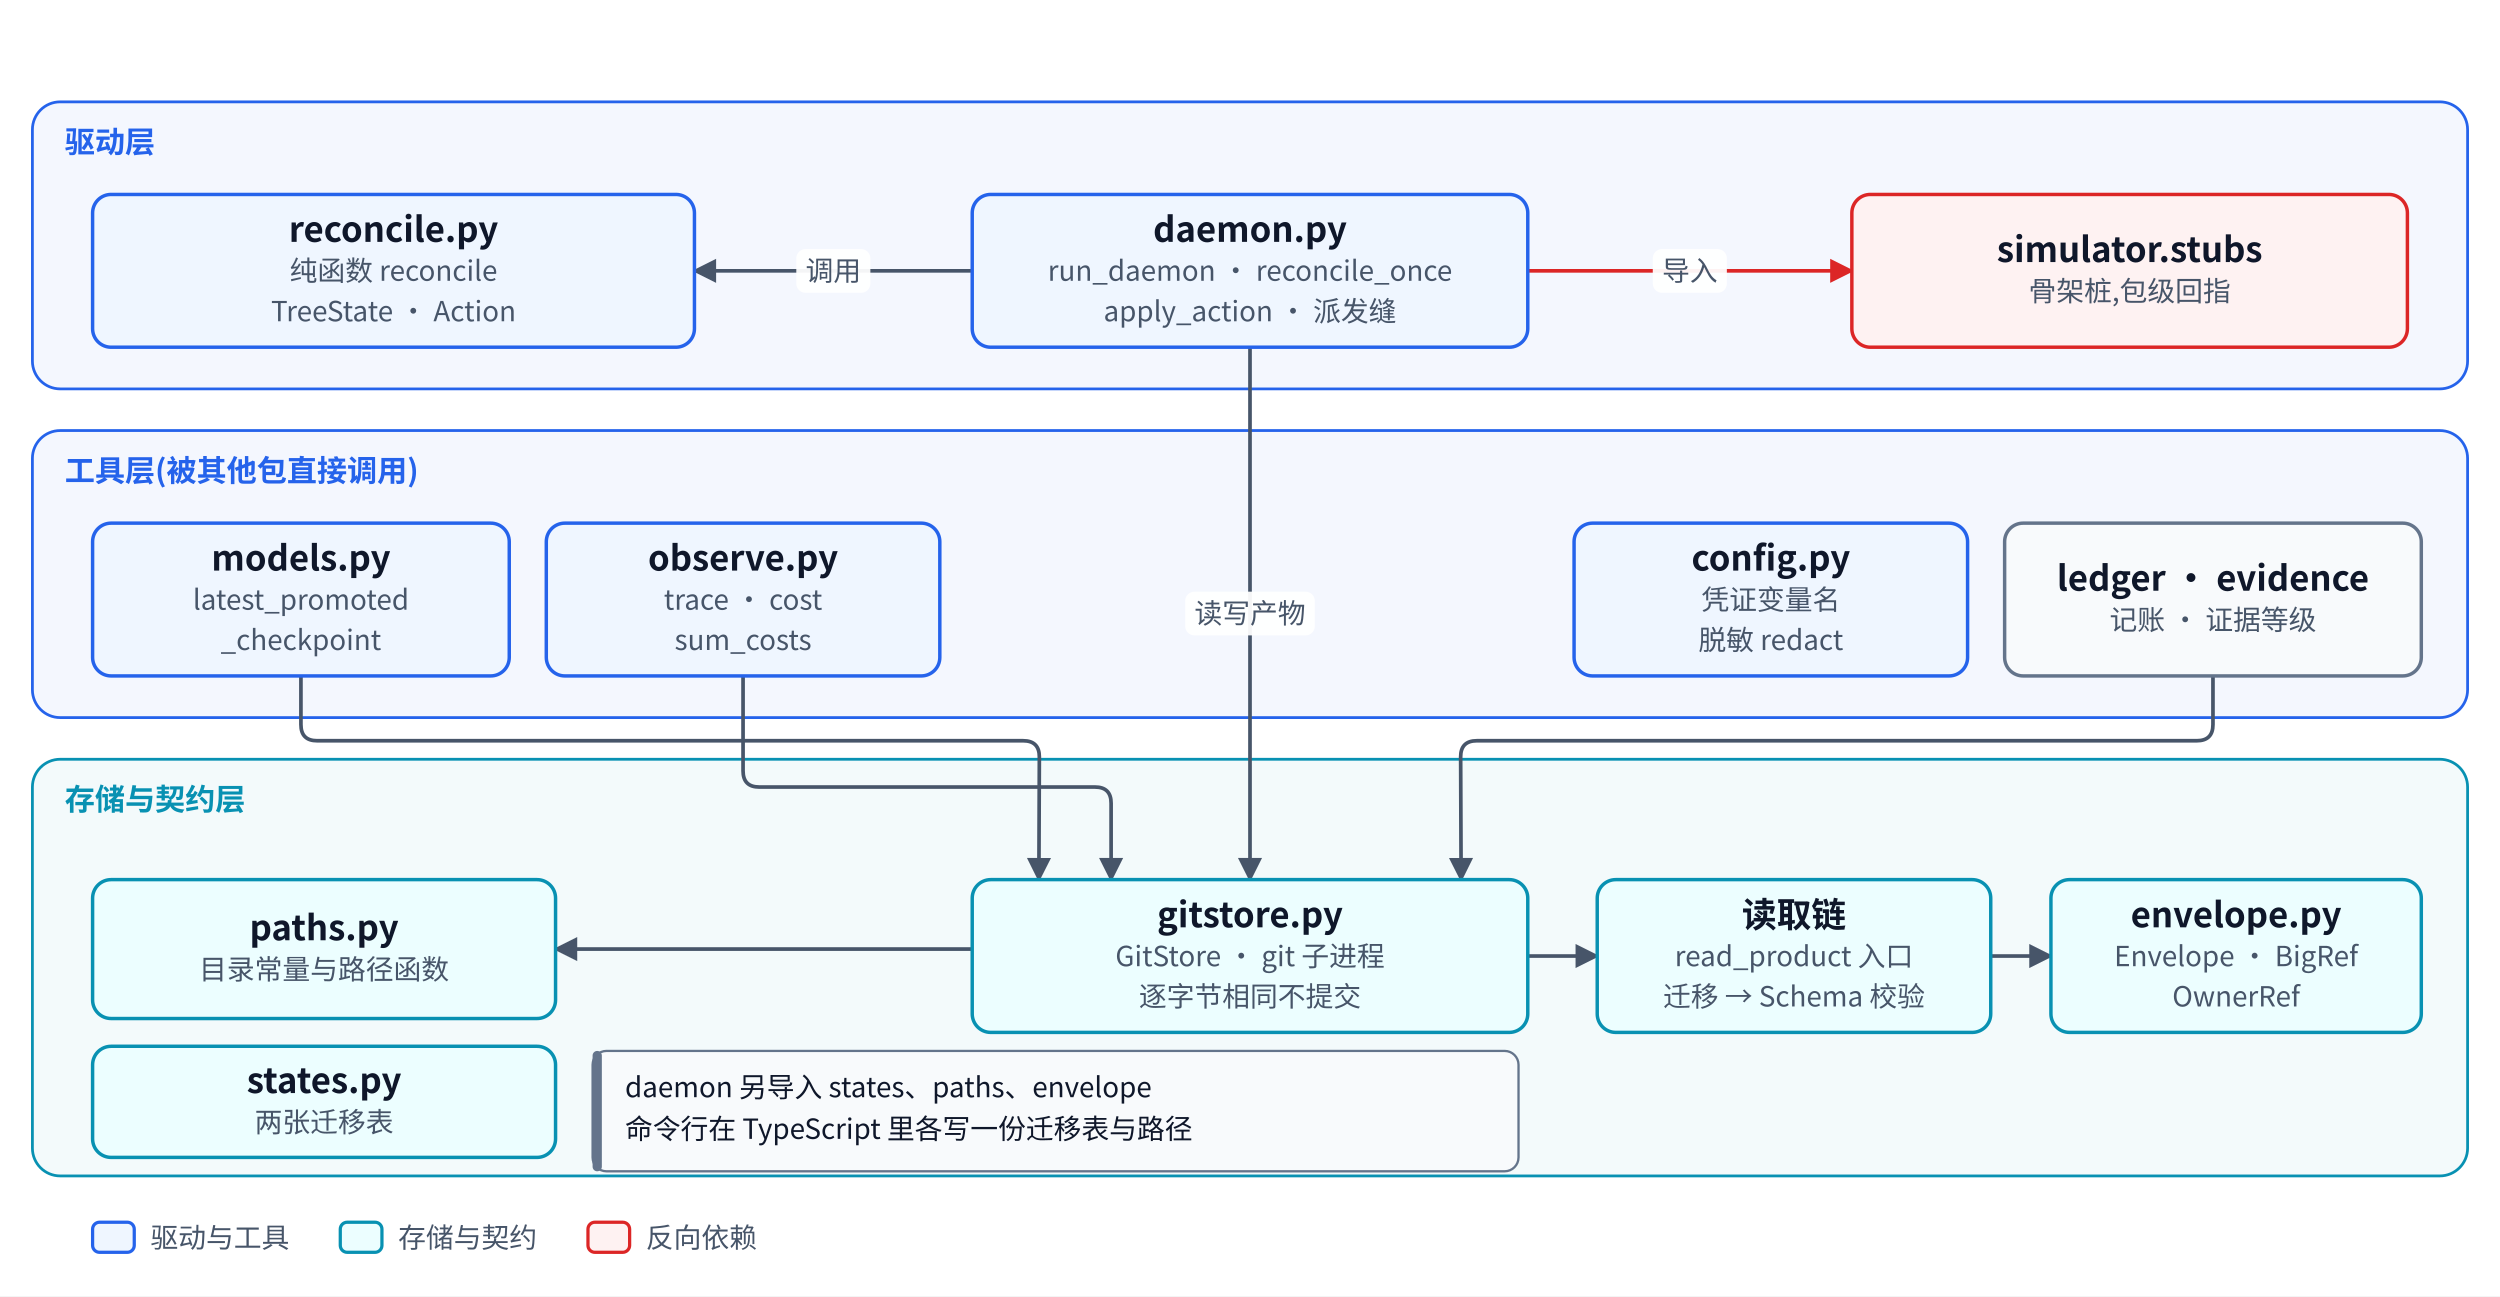
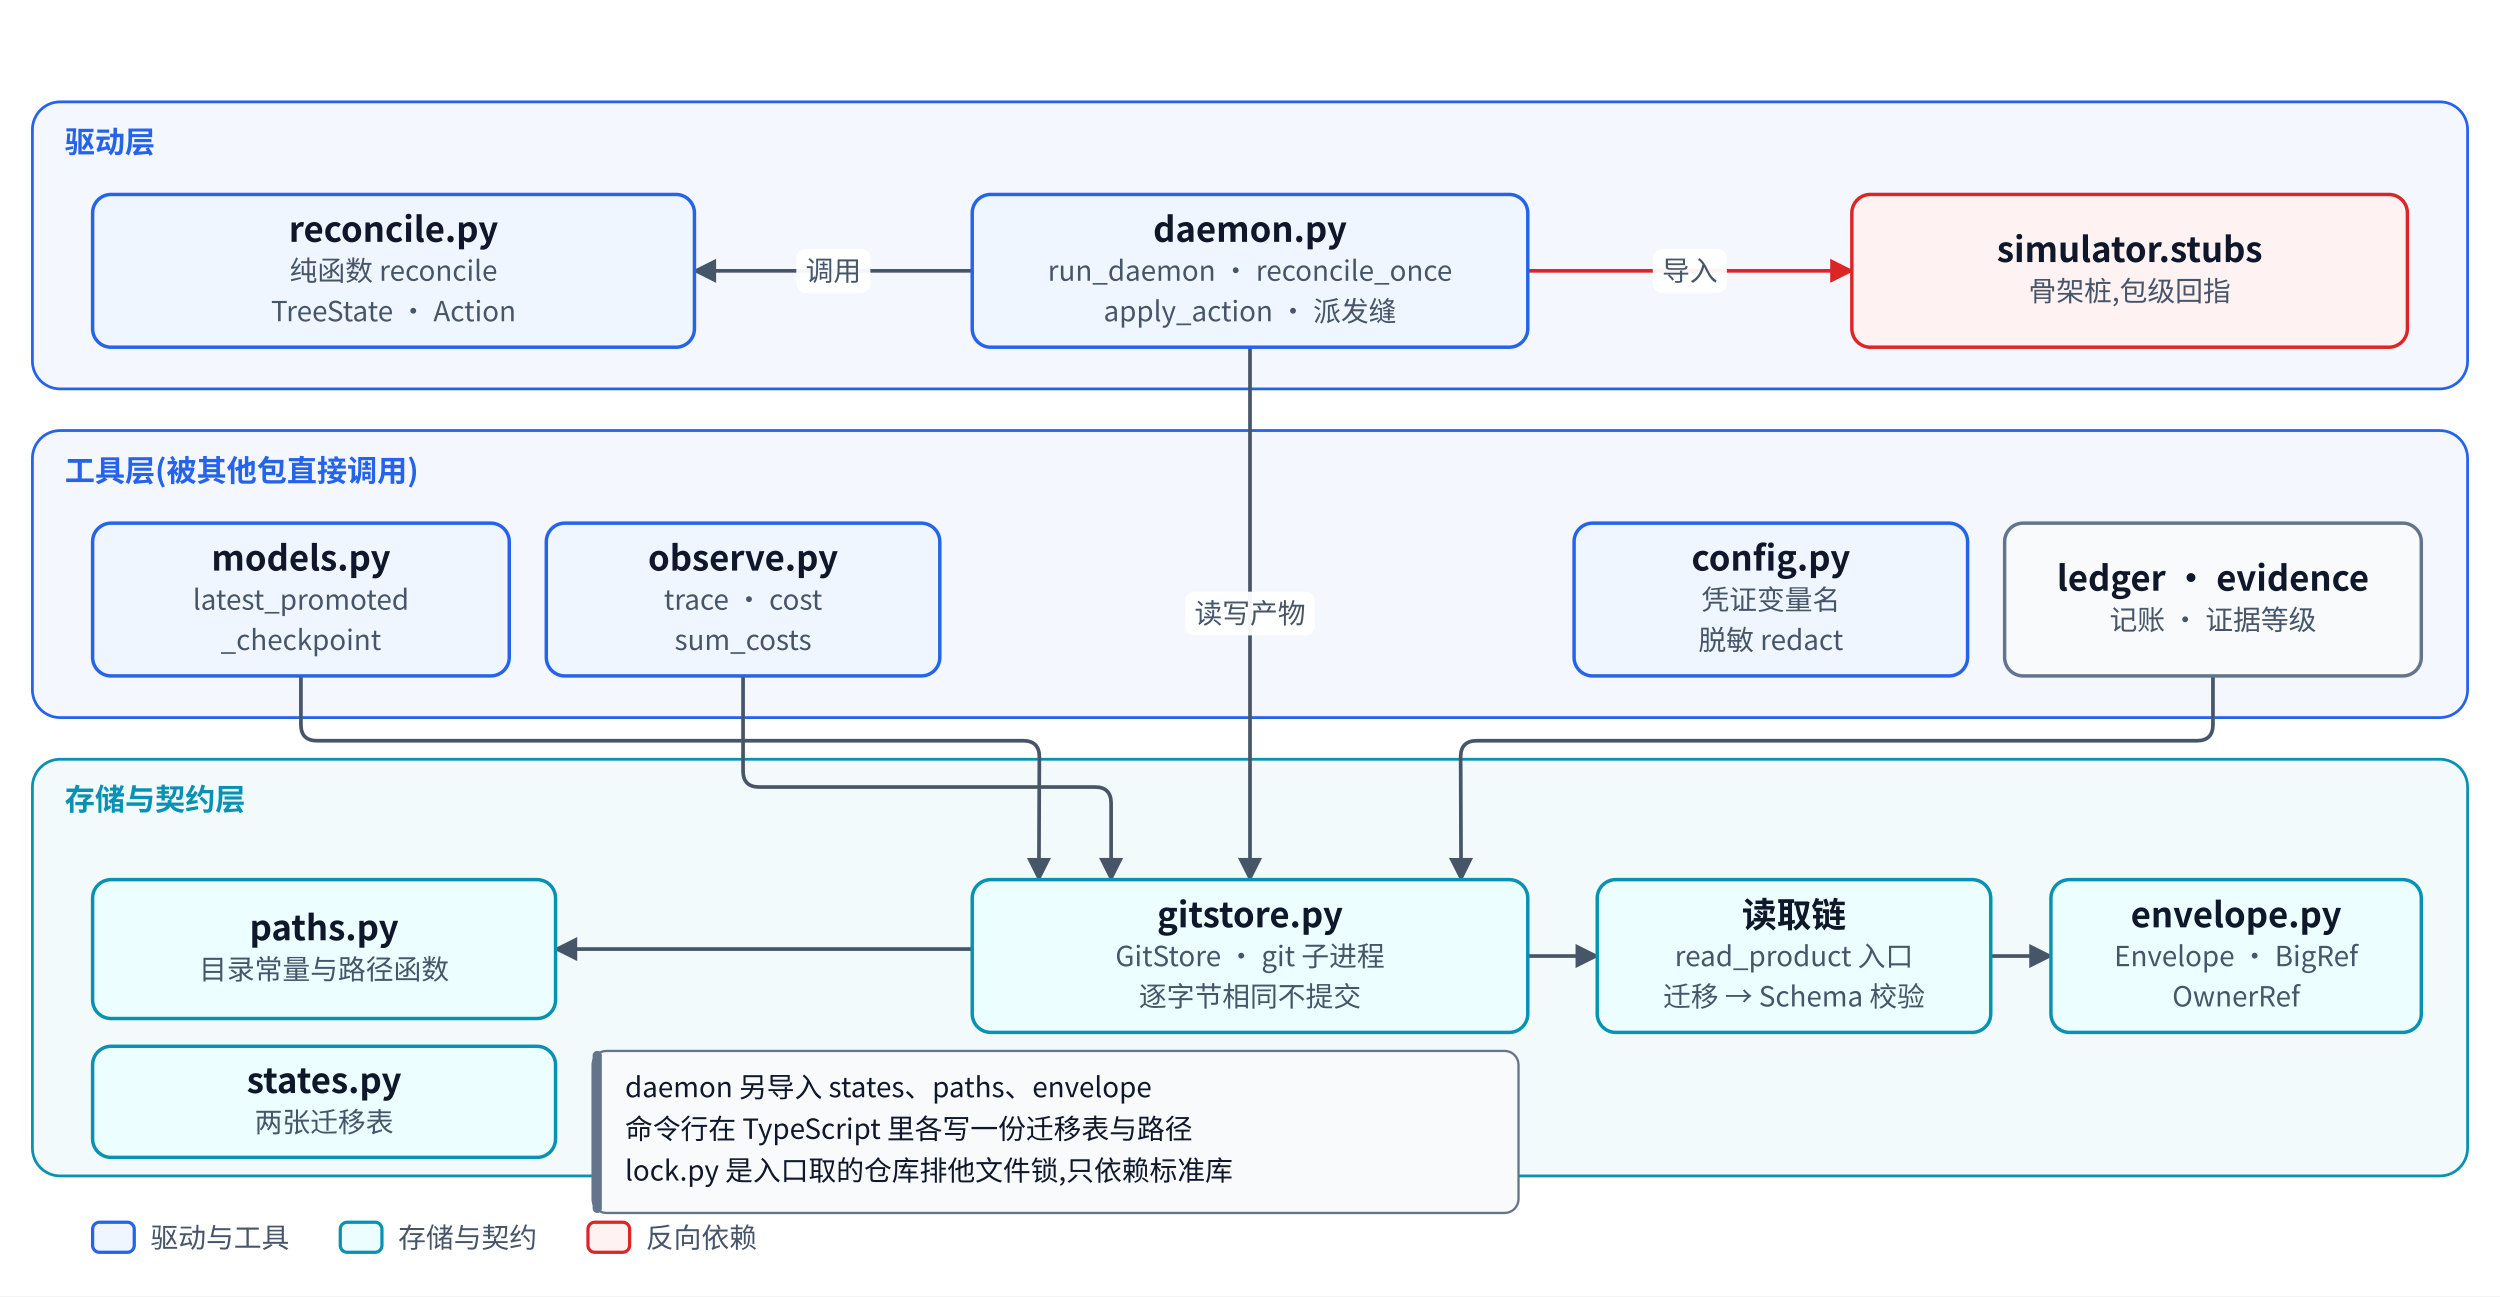
<svg xmlns="http://www.w3.org/2000/svg" viewBox="0 0 1080 560" width="1080" height="560" role="img" aria-labelledby="t d" font-family="-apple-system,BlinkMacSystemFont,'PingFang SC','Hiragino Sans GB','Noto Sans CJK SC','Microsoft YaHei','Segoe UI',Helvetica,Arial,sans-serif">
  <defs>
    <marker id="ah0" viewBox="0 0 10 10" refX="9" refY="5" markerWidth="6.5" markerHeight="6.5" orient="auto-start-reverse">
      <path d="M0,0 L10,5 L0,10 z" fill="#475569" />
    </marker>
    <marker id="ah1" viewBox="0 0 10 10" refX="9" refY="5" markerWidth="6.5" markerHeight="6.5" orient="auto-start-reverse">
      <path d="M0,0 L10,5 L0,10 z" fill="#dc2626" />
    </marker>
  </defs>
  <rect width="1080" height="560" fill="#ffffff" />
  <rect x="14" y="44" width="1052" height="124" rx="12" fill="#2563eb" fill-opacity="0.05" stroke="#2563eb" stroke-width="1.2" />
  <text x="28" y="66" text-anchor="start" font-size="13" font-weight="700" fill="#2563eb">驱动层</text>
  <rect x="14" y="186" width="1052" height="124" rx="12" fill="#2563eb" fill-opacity="0.05" stroke="#2563eb" stroke-width="1.2" />
  <text x="28" y="208" text-anchor="start" font-size="13" font-weight="700" fill="#2563eb">工具层(被其他包直接调用)</text>
  <rect x="14" y="328" width="1052" height="180" rx="12" fill="#0891b2" fill-opacity="0.05" stroke="#0891b2" stroke-width="1.2" />
  <text x="28" y="350" text-anchor="start" font-size="13" font-weight="700" fill="#0891b2">存储与契约层</text>
  <path d="M420.0,117.0 L300.0,117.0" fill="none" stroke="#475569" stroke-width="1.6" stroke-linejoin="round" stroke-linecap="round" marker-end="url(#ah0)" />
  <path d="M660.0,117.0 L800.0,117.0" fill="none" stroke="#dc2626" stroke-width="1.6" stroke-linejoin="round" stroke-linecap="round" marker-end="url(#ah1)" />
  <path d="M540.0,150.0 L540.0,380.0" fill="none" stroke="#475569" stroke-width="1.6" stroke-linejoin="round" stroke-linecap="round" marker-end="url(#ah0)" />
  <path d="M130.0,292.0 L130.0,313.0 Q130.0,320.0 137.0,320.0 L442.0,320.0 Q449.0,320.0 449.0,327.0 L448.8,380.0" fill="none" stroke="#475569" stroke-width="1.6" stroke-linejoin="round" stroke-linecap="round" marker-end="url(#ah0)" />
  <path d="M321.0,292.0 L321.0,333.0 Q321.0,340.0 328.0,340.0 L473.0,340.0 Q480.0,340.0 480.0,347.0 L480.0,380.0" fill="none" stroke="#475569" stroke-width="1.6" stroke-linejoin="round" stroke-linecap="round" marker-end="url(#ah0)" />
  <path d="M956.0,292.0 L956.0,313.0 Q956.0,320.0 949.0,320.0 L638.0,320.0 Q631.0,320.0 631.0,327.0 L631.2,380.0" fill="none" stroke="#475569" stroke-width="1.6" stroke-linejoin="round" stroke-linecap="round" marker-end="url(#ah0)" />
  <path d="M420.0,410.0 L240.0,410.0" fill="none" stroke="#475569" stroke-width="1.6" stroke-linejoin="round" stroke-linecap="round" marker-end="url(#ah0)" />
  <path d="M660.0,413.0 L690.0,413.0" fill="none" stroke="#475569" stroke-width="1.6" stroke-linejoin="round" stroke-linecap="round" marker-end="url(#ah0)" />
  <path d="M860.0,413.0 L886.0,413.0" fill="none" stroke="#475569" stroke-width="1.6" stroke-linejoin="round" stroke-linecap="round" marker-end="url(#ah0)" />
  <rect x="40" y="84" width="260" height="66" rx="8" fill="#eff6ff" stroke="#2563eb" stroke-width="1.5" />
  <text x="170.0" y="104.5" text-anchor="middle" font-size="15" font-weight="700" fill="#0f172a">reconcile.py</text>
  <text x="170.0" y="121.3" text-anchor="middle" font-size="12" fill="#475569">纯函数 reconcile</text>
  <text x="170.0" y="138.8" text-anchor="middle" font-size="12" fill="#475569">TreeState · Action</text>
  <rect x="420" y="84" width="240" height="66" rx="8" fill="#eff6ff" stroke="#2563eb" stroke-width="1.5" />
  <text x="540.0" y="104.5" text-anchor="middle" font-size="15" font-weight="700" fill="#0f172a">daemon.py</text>
  <text x="540.0" y="121.3" text-anchor="middle" font-size="12" fill="#475569">run_daemon · reconcile_once</text>
  <text x="540.0" y="138.8" text-anchor="middle" font-size="12" fill="#475569">apply_action · 派发缝</text>
  <rect x="800" y="84" width="240" height="66" rx="8" fill="#fef2f2" stroke="#dc2626" stroke-width="1.5" />
  <text x="920.0" y="113.2" text-anchor="middle" font-size="15" font-weight="700" fill="#0f172a">simulator.stubs</text>
  <text x="920.0" y="130.1" text-anchor="middle" font-size="12" fill="#475569">骨架桩,包级回指</text>
  <rect x="40" y="226" width="180" height="66" rx="8" fill="#eff6ff" stroke="#2563eb" stroke-width="1.5" />
  <text x="130.0" y="246.5" text-anchor="middle" font-size="15" font-weight="700" fill="#0f172a">models.py</text>
  <text x="130.0" y="263.4" text-anchor="middle" font-size="12" fill="#475569">latest_promoted</text>
  <text x="130.0" y="280.8" text-anchor="middle" font-size="12" fill="#475569">_checkpoint</text>
  <rect x="236" y="226" width="170" height="66" rx="8" fill="#eff6ff" stroke="#2563eb" stroke-width="1.5" />
  <text x="321.0" y="246.5" text-anchor="middle" font-size="15" font-weight="700" fill="#0f172a">observe.py</text>
  <text x="321.0" y="263.4" text-anchor="middle" font-size="12" fill="#475569">trace · cost</text>
  <text x="321.0" y="280.8" text-anchor="middle" font-size="12" fill="#475569">sum_costs</text>
  <rect x="680" y="226" width="170" height="66" rx="8" fill="#eff6ff" stroke="#2563eb" stroke-width="1.5" />
  <text x="765.0" y="246.5" text-anchor="middle" font-size="15" font-weight="700" fill="#0f172a">config.py</text>
  <text x="765.0" y="263.4" text-anchor="middle" font-size="12" fill="#475569">凭证变量名</text>
  <text x="765.0" y="280.8" text-anchor="middle" font-size="12" fill="#475569">脱敏 redact</text>
  <rect x="866" y="226" width="180" height="66" rx="8" fill="#f8fafc" stroke="#64748b" stroke-width="1.5" />
  <text x="956.0" y="255.2" text-anchor="middle" font-size="15" font-weight="700" fill="#0f172a">ledger · evidence</text>
  <text x="956.0" y="272.1" text-anchor="middle" font-size="12" fill="#475569">记账 · 证据等级</text>
  <rect x="40" y="380" width="200" height="60" rx="8" fill="#ecfeff" stroke="#0891b2" stroke-width="1.5" />
  <text x="140.0" y="406.2" text-anchor="middle" font-size="15" font-weight="700" fill="#0f172a">paths.py</text>
  <text x="140.0" y="423.1" text-anchor="middle" font-size="12" fill="#475569">目录常量与路径函数</text>
  <rect x="40" y="452" width="200" height="48" rx="8" fill="#ecfeff" stroke="#0891b2" stroke-width="1.5" />
  <text x="140.0" y="472.2" text-anchor="middle" font-size="15" font-weight="700" fill="#0f172a">states.py</text>
  <text x="140.0" y="489.1" text-anchor="middle" font-size="12" fill="#475569">两张迁移表</text>
  <rect x="420" y="380" width="240" height="66" rx="8" fill="#ecfeff" stroke="#0891b2" stroke-width="1.5" />
  <text x="540.0" y="400.6" text-anchor="middle" font-size="15" font-weight="700" fill="#0f172a">gitstore.py</text>
  <text x="540.0" y="417.4" text-anchor="middle" font-size="12" fill="#475569">GitStore · git 子进程</text>
  <text x="540.0" y="434.8" text-anchor="middle" font-size="12" fill="#475569">逐字节相同不提交</text>
  <rect x="690" y="380" width="170" height="66" rx="8" fill="#ecfeff" stroke="#0891b2" stroke-width="1.5" />
  <text x="775.0" y="400.6" text-anchor="middle" font-size="15" font-weight="700" fill="#0f172a">读取链</text>
  <text x="775.0" y="417.4" text-anchor="middle" font-size="12" fill="#475569">read_product 入口</text>
  <text x="775.0" y="434.8" text-anchor="middle" font-size="12" fill="#475569">迁移 → Schema 校验</text>
  <rect x="886" y="380" width="160" height="66" rx="8" fill="#ecfeff" stroke="#0891b2" stroke-width="1.5" />
  <text x="966.0" y="400.6" text-anchor="middle" font-size="15" font-weight="700" fill="#0f172a">envelope.py</text>
  <text x="966.0" y="417.4" text-anchor="middle" font-size="12" fill="#475569">Envelope · BigRef</text>
  <text x="966.0" y="434.8" text-anchor="middle" font-size="12" fill="#475569">OwnerRef</text>
-   <rect x="256" y="454" width="400" height="52.0" rx="6" fill="#f8fafc" stroke="#64748b" stroke-width="1" />
-   <rect x="256" y="454" width="4" height="52.0" rx="2" fill="#64748b" />
+   <rect x="256" y="454" width="400" height="70.0" rx="6" fill="#f8fafc" stroke="#64748b" stroke-width="1" />
+   <rect x="256" y="454" width="4" height="70.0" rx="2" fill="#64748b" />
  <text x="270" y="474.0" font-size="12" fill="#0f172a">daemon 另导入 states、paths、envelope</text>
  <text x="270" y="492.0" font-size="12" fill="#0f172a">命令行在 TypeScript 里各写一份迁移表与路径</text>
+   <text x="270" y="510.0" font-size="12" fill="#0f172a">lock.py 是入口取的仓库排他文件锁,只依赖标准库</text>
  <rect x="344.0" y="107.6" width="32.0" height="18.9" rx="4" fill="#ffffff" fill-opacity="0.94" />
  <text x="360.0" y="121.3" text-anchor="middle" font-size="12" fill="#475569">调用</text>
  <rect x="714.0" y="107.6" width="32.0" height="18.9" rx="4" fill="#ffffff" fill-opacity="0.94" />
  <text x="730.0" y="121.3" text-anchor="middle" font-size="12" fill="#475569">导入</text>
  <rect x="512.0" y="255.6" width="56.0" height="18.9" rx="4" fill="#ffffff" fill-opacity="0.94" />
  <text x="540.0" y="269.3" text-anchor="middle" font-size="12" fill="#475569">读写产物</text>
  <rect x="40" y="528" width="18" height="13" rx="3" fill="#eff6ff" stroke="#2563eb" stroke-width="1.4" />
  <text x="65" y="539" font-size="12" fill="#475569">驱动与工具</text>
  <rect x="147.0" y="528" width="18" height="13" rx="3" fill="#ecfeff" stroke="#0891b2" stroke-width="1.4" />
  <text x="172.0" y="539" font-size="12" fill="#475569">存储与契约</text>
  <rect x="254.0" y="528" width="18" height="13" rx="3" fill="#fef2f2" stroke="#dc2626" stroke-width="1.4" />
  <text x="279.0" y="539" font-size="12" fill="#475569">反向依赖</text>
</svg>
